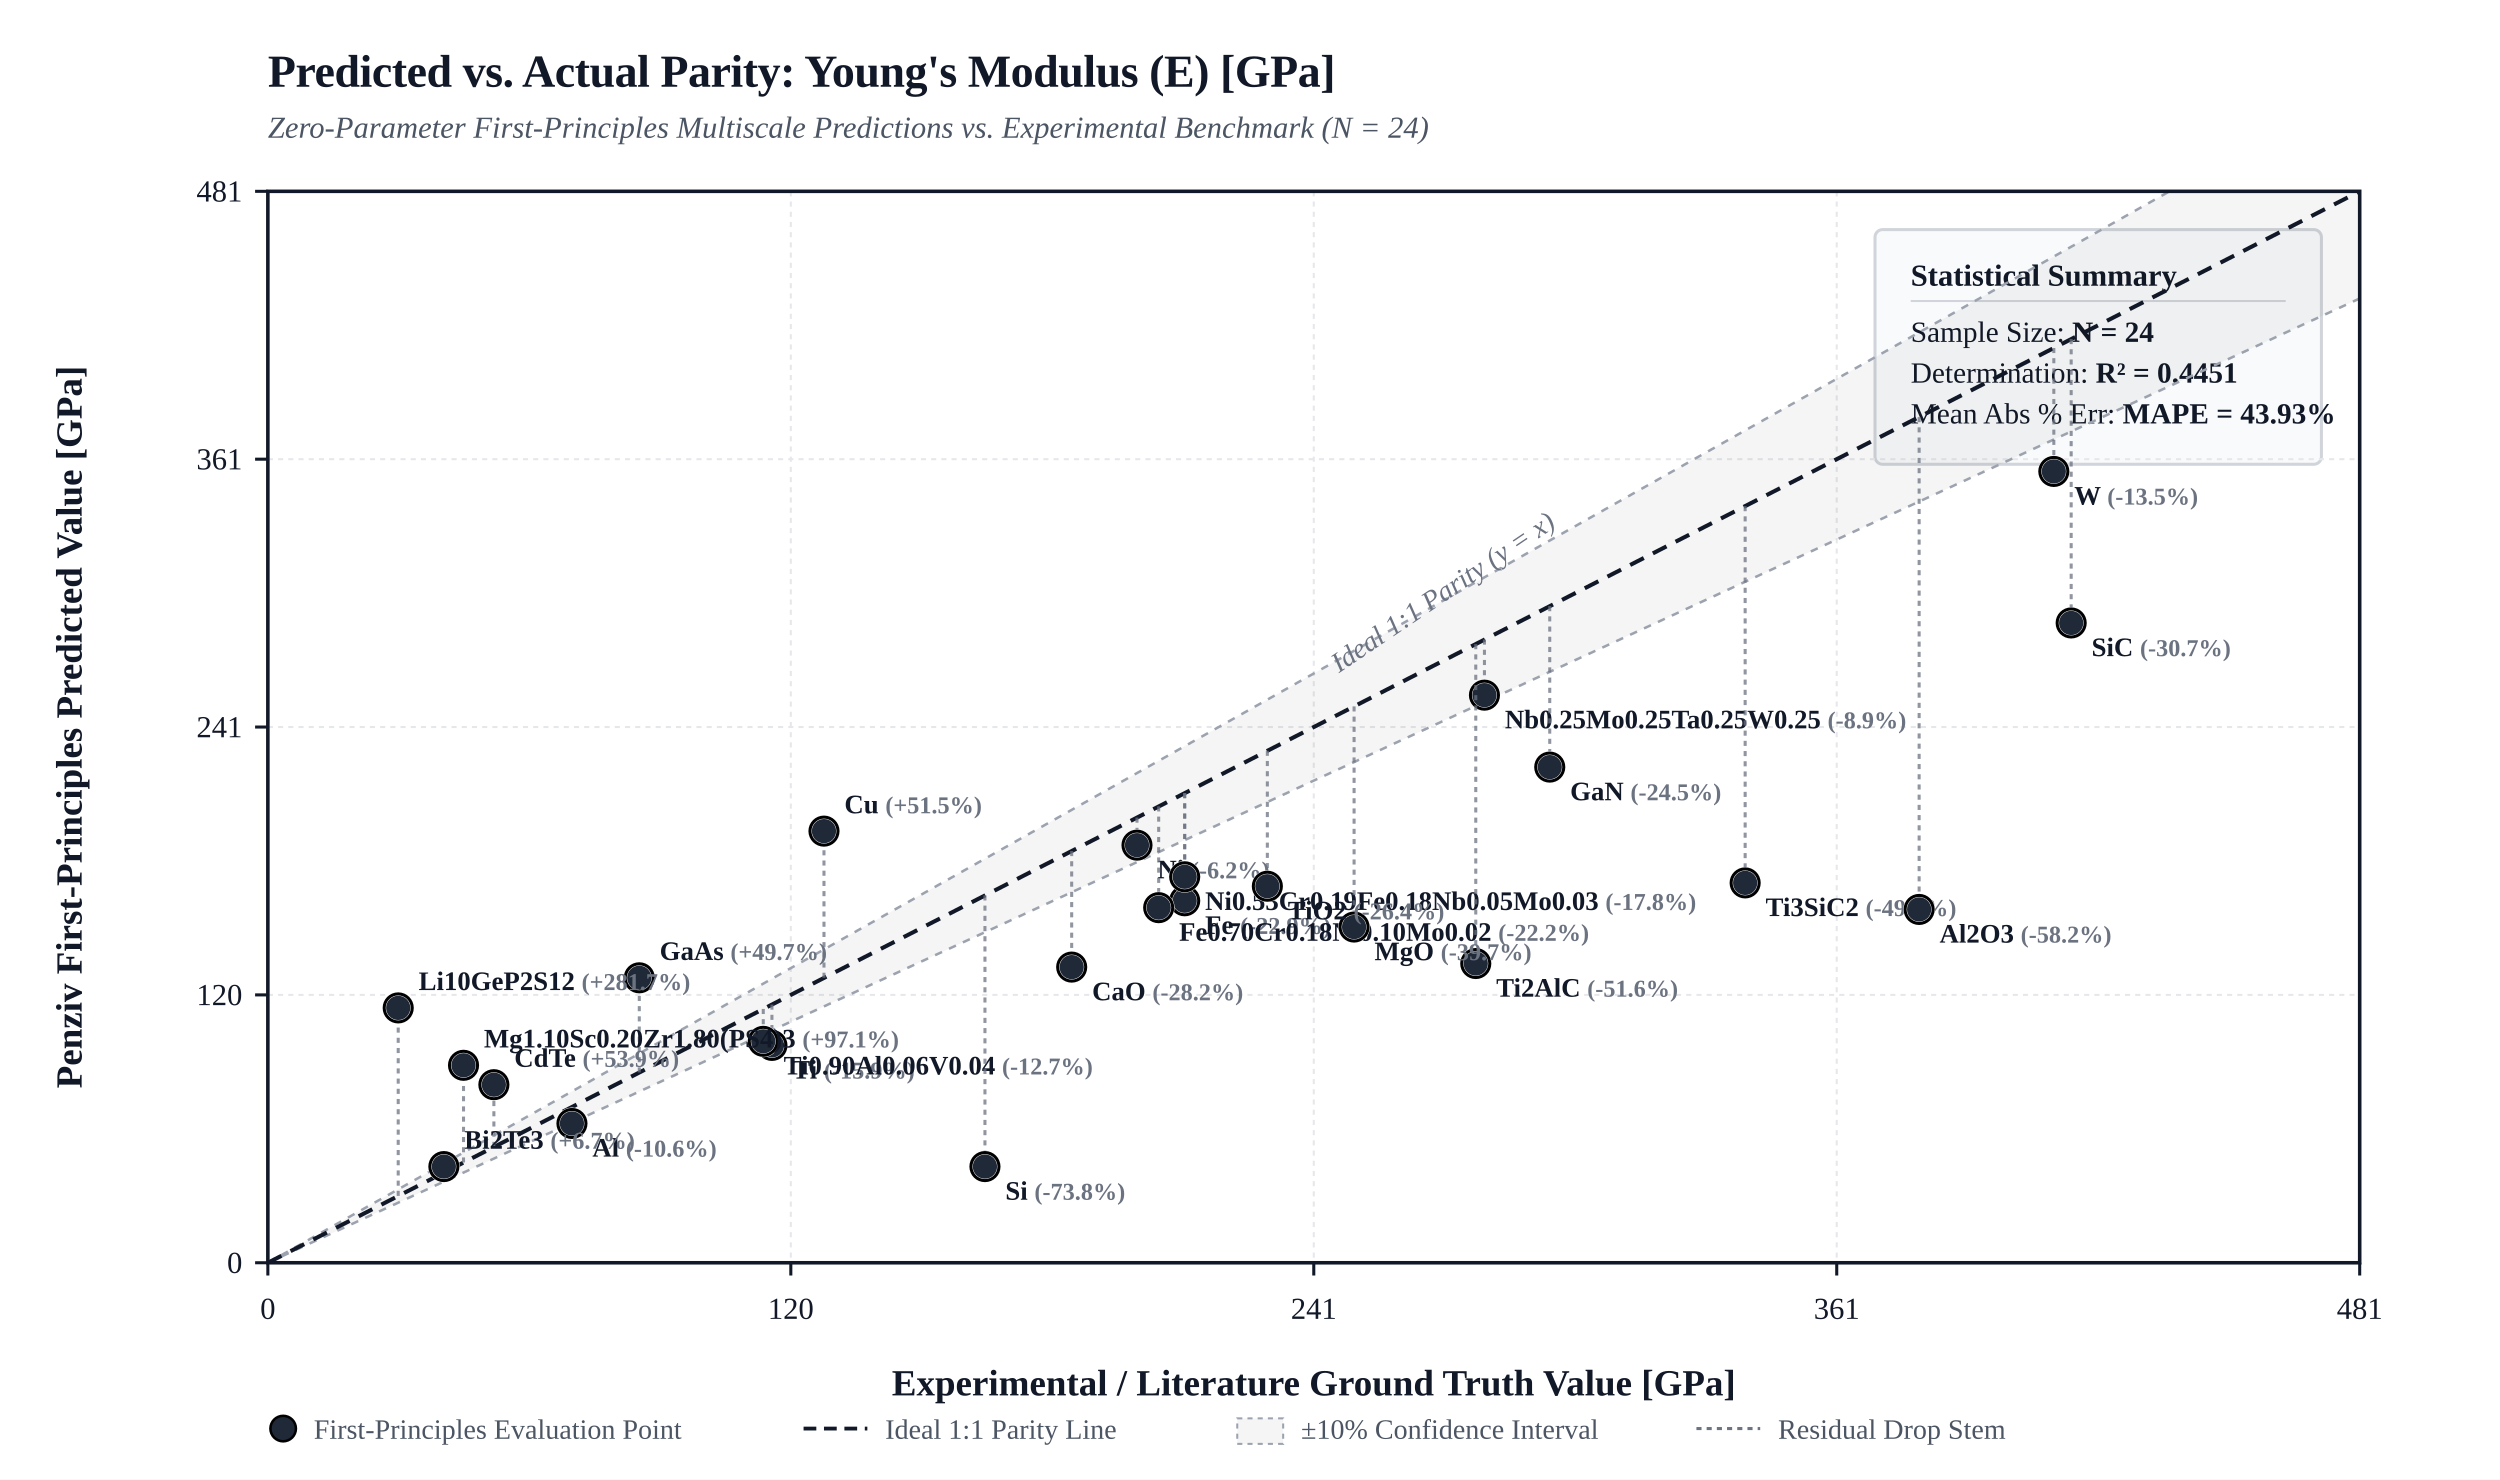
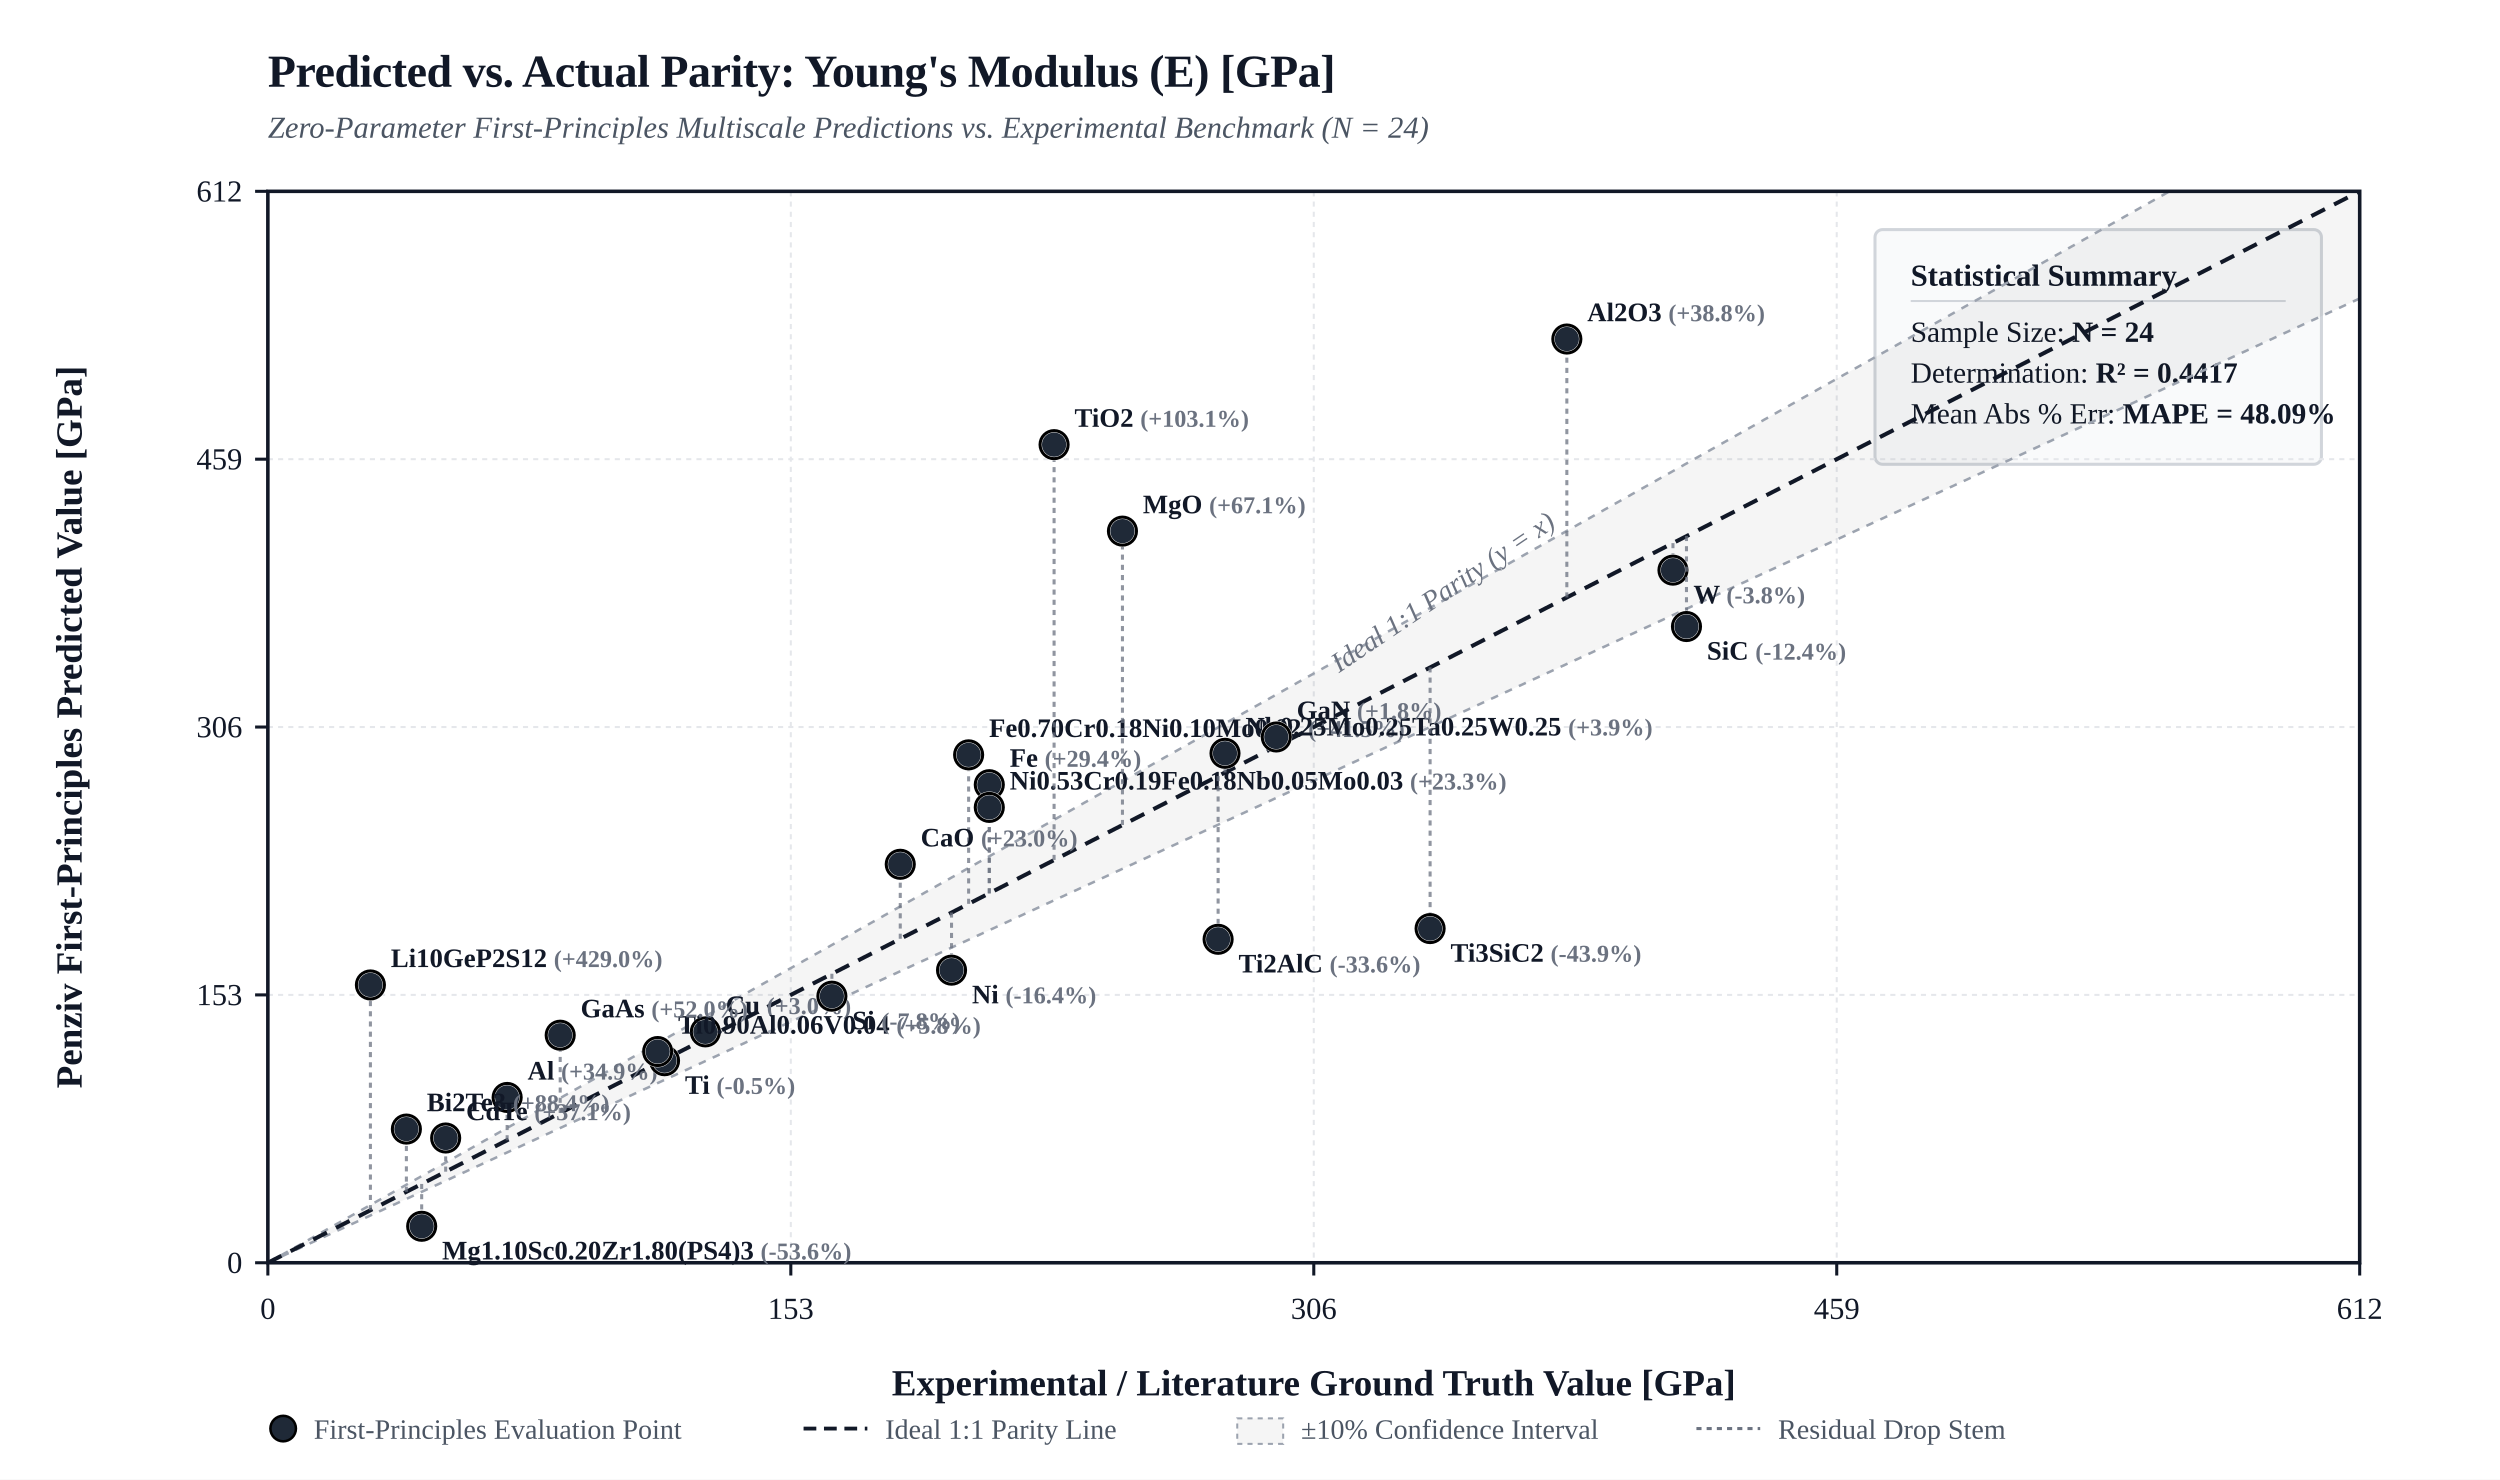
<svg xmlns="http://www.w3.org/2000/svg" viewBox="0 0 980 580" width="100%" height="auto" style="background-color: #FFFFFF; border: 1px solid #E5E7EB; border-radius: 4px; font-family: 'Times New Roman', Times, 'DejaVu Serif', 'TeX Gyre Termes', Georgia, serif;">
  <defs>
    <clipPath id="plotClip">
      <rect x="105" y="75" width="820" height="420" />
    </clipPath>
  </defs>
  <rect x="0" y="0" width="980" height="580" fill="#FFFFFF" />
  <text x="105" y="34" fill="#111827" font-size="18" font-weight="bold" letter-spacing="-0.01em">Predicted vs. Actual Parity: Young's Modulus (E) [GPa]</text>
  <text x="105" y="54" fill="#4B5563" font-size="12" font-style="italic">Zero-Parameter First-Principles Multiscale Predictions vs. Experimental Benchmark (N = 24)</text>
  <g transform="translate(735, 90)">
    <rect width="175" height="92" rx="3" fill="#F9FAFB" stroke="#D1D5DB" stroke-width="1.2" />
    <text x="14" y="22" fill="#111827" font-size="12" font-weight="bold">Statistical Summary</text>
    <line x1="14" y1="28" x2="161" y2="28" stroke="#D1D5DB" stroke-width="0.8" />
    <text x="14" y="44" fill="#111827" font-size="11.5">Sample Size: <tspan font-weight="bold">N = 24</tspan>
    </text>
-     <text x="14" y="60" fill="#111827" font-size="11.5">Determination: <tspan font-weight="bold">R² = 0.4451</tspan>
+     <text x="14" y="60" fill="#111827" font-size="11.5">Determination: <tspan font-weight="bold">R² = 0.4417</tspan>
    </text>
-     <text x="14" y="76" fill="#111827" font-size="11.5">Mean Abs % Err: <tspan font-weight="bold">MAPE = 43.93%</tspan>
+     <text x="14" y="76" fill="#111827" font-size="11.5">Mean Abs % Err: <tspan font-weight="bold">MAPE = 48.09%</tspan>
    </text>
  </g>
  <line x1="105.0" y1="75" x2="105.0" y2="495" stroke="#E5E7EB" stroke-width="0.8" stroke-dasharray="2,2" />
  <line x1="105" y1="495.0" x2="925" y2="495.0" stroke="#E5E7EB" stroke-width="0.8" stroke-dasharray="2,2" />
  <line x1="100" y1="495.0" x2="105" y2="495.0" stroke="#111827" stroke-width="1.2" />
  <text x="95" y="499.0" fill="#111827" font-size="12" font-weight="500" text-anchor="end">0</text>
  <line x1="105.0" y1="495" x2="105.0" y2="500" stroke="#111827" stroke-width="1.2" />
  <text x="105.0" y="517.0" fill="#111827" font-size="12" font-weight="500" text-anchor="middle">0</text>
  <line x1="310.0" y1="75" x2="310.0" y2="495" stroke="#E5E7EB" stroke-width="0.8" stroke-dasharray="2,2" />
  <line x1="105" y1="390.0" x2="925" y2="390.0" stroke="#E5E7EB" stroke-width="0.8" stroke-dasharray="2,2" />
  <line x1="100" y1="390.0" x2="105" y2="390.0" stroke="#111827" stroke-width="1.2" />
-   <text x="95" y="394.0" fill="#111827" font-size="12" font-weight="500" text-anchor="end">120</text>
+   <text x="95" y="394.0" fill="#111827" font-size="12" font-weight="500" text-anchor="end">153</text>
  <line x1="310.0" y1="495" x2="310.0" y2="500" stroke="#111827" stroke-width="1.2" />
-   <text x="310.0" y="517.0" fill="#111827" font-size="12" font-weight="500" text-anchor="middle">120</text>
+   <text x="310.0" y="517.0" fill="#111827" font-size="12" font-weight="500" text-anchor="middle">153</text>
  <line x1="515.0" y1="75" x2="515.0" y2="495" stroke="#E5E7EB" stroke-width="0.8" stroke-dasharray="2,2" />
  <line x1="105" y1="285.0" x2="925" y2="285.0" stroke="#E5E7EB" stroke-width="0.8" stroke-dasharray="2,2" />
  <line x1="100" y1="285.0" x2="105" y2="285.0" stroke="#111827" stroke-width="1.2" />
-   <text x="95" y="289.0" fill="#111827" font-size="12" font-weight="500" text-anchor="end">241</text>
+   <text x="95" y="289.0" fill="#111827" font-size="12" font-weight="500" text-anchor="end">306</text>
  <line x1="515.0" y1="495" x2="515.0" y2="500" stroke="#111827" stroke-width="1.2" />
-   <text x="515.0" y="517.0" fill="#111827" font-size="12" font-weight="500" text-anchor="middle">241</text>
+   <text x="515.0" y="517.0" fill="#111827" font-size="12" font-weight="500" text-anchor="middle">306</text>
  <line x1="720.0" y1="75" x2="720.0" y2="495" stroke="#E5E7EB" stroke-width="0.8" stroke-dasharray="2,2" />
  <line x1="105" y1="180.0" x2="925" y2="180.0" stroke="#E5E7EB" stroke-width="0.8" stroke-dasharray="2,2" />
  <line x1="100" y1="180.0" x2="105" y2="180.0" stroke="#111827" stroke-width="1.2" />
-   <text x="95" y="184.0" fill="#111827" font-size="12" font-weight="500" text-anchor="end">361</text>
+   <text x="95" y="184.0" fill="#111827" font-size="12" font-weight="500" text-anchor="end">459</text>
  <line x1="720.0" y1="495" x2="720.0" y2="500" stroke="#111827" stroke-width="1.2" />
-   <text x="720.0" y="517.0" fill="#111827" font-size="12" font-weight="500" text-anchor="middle">361</text>
+   <text x="720.0" y="517.0" fill="#111827" font-size="12" font-weight="500" text-anchor="middle">459</text>
  <line x1="925.0" y1="75" x2="925.0" y2="495" stroke="#E5E7EB" stroke-width="0.8" stroke-dasharray="2,2" />
  <line x1="105" y1="75.0" x2="925" y2="75.0" stroke="#E5E7EB" stroke-width="0.8" stroke-dasharray="2,2" />
  <line x1="100" y1="75.0" x2="105" y2="75.0" stroke="#111827" stroke-width="1.2" />
-   <text x="95" y="79.0" fill="#111827" font-size="12" font-weight="500" text-anchor="end">481</text>
+   <text x="95" y="79.0" fill="#111827" font-size="12" font-weight="500" text-anchor="end">612</text>
  <line x1="925.0" y1="495" x2="925.0" y2="500" stroke="#111827" stroke-width="1.2" />
-   <text x="925.0" y="517.0" fill="#111827" font-size="12" font-weight="500" text-anchor="middle">481</text>
+   <text x="925.0" y="517.0" fill="#111827" font-size="12" font-weight="500" text-anchor="middle">612</text>
  <polygon points="105.0,495.0 925.0,33.0 925.0,117.0 105.0,495.0" fill="rgba(0, 0, 0, 0.04)" clip-path="url(#plotClip)" />
  <line x1="105.0" y1="495.0" x2="925.0" y2="33.0" stroke="#9CA3AF" stroke-width="1.0" stroke-dasharray="3,3" clip-path="url(#plotClip)" />
  <line x1="105.0" y1="495.0" x2="925.0" y2="117.0" stroke="#9CA3AF" stroke-width="1.0" stroke-dasharray="3,3" clip-path="url(#plotClip)" />
  <line x1="105.0" y1="495.0" x2="925.0" y2="75.0" stroke="#111827" stroke-width="1.6" stroke-dasharray="6,4" clip-path="url(#plotClip)" />
  <text x="535.0" y="273.0" fill="#6B7280" font-size="11" font-style="italic" transform="rotate(-34 515.0 285.0)">Ideal 1:1 Parity (y = x)</text>
  <rect x="105" y="75" width="820" height="420" fill="none" stroke="#111827" stroke-width="1.4" />
  <text x="515.0" y="547.0" fill="#111827" font-size="14.5" font-weight="bold" text-anchor="middle">Experimental / Literature Ground Truth Value [GPa]</text>
  <text x="32" y="285.0" fill="#111827" font-size="14.5" font-weight="bold" text-anchor="middle" transform="rotate(-90 32 285.0)">Penziv First-Principles Predicted Value [GPa]</text>
-   <line x1="323.0" y1="383.3" x2="323.0" y2="325.8" stroke="#6B7280" stroke-width="1.2" stroke-dasharray="2,2" opacity="0.75" clip-path="url(#plotClip)" />
-   <circle cx="323.0" cy="325.8" r="5.5" fill="#1F2937" stroke="#FFFFFF" stroke-width="1.5" />
-   <circle cx="323.0" cy="325.8" r="5.5" fill="none" stroke="#000000" stroke-width="1.2" />
-   <text x="331.0" y="318.8" fill="#111827" font-size="10.5" font-weight="600" text-anchor="start">Cu <tspan fill="#6B7280" font-size="9.5">(+51.5%)</tspan>
+   <line x1="276.5" y1="407.1" x2="276.5" y2="404.5" stroke="#6B7280" stroke-width="1.2" stroke-dasharray="2,2" opacity="0.75" clip-path="url(#plotClip)" />
+   <circle cx="276.5" cy="404.5" r="5.5" fill="#1F2937" stroke="#FFFFFF" stroke-width="1.5" />
+   <circle cx="276.5" cy="404.5" r="5.5" fill="none" stroke="#000000" stroke-width="1.2" />
+   <text x="284.5" y="397.5" fill="#111827" font-size="10.5" font-weight="600" text-anchor="start">Cu <tspan fill="#6B7280" font-size="9.5">(+3.0%)</tspan>
  </text>
-   <line x1="224.2" y1="433.9" x2="224.2" y2="440.4" stroke="#6B7280" stroke-width="1.2" stroke-dasharray="2,2" opacity="0.75" clip-path="url(#plotClip)" />
-   <circle cx="224.2" cy="440.4" r="5.5" fill="#1F2937" stroke="#FFFFFF" stroke-width="1.5" />
-   <circle cx="224.2" cy="440.4" r="5.5" fill="none" stroke="#000000" stroke-width="1.2" />
-   <text x="232.2" y="453.4" fill="#111827" font-size="10.5" font-weight="600" text-anchor="start">Al <tspan fill="#6B7280" font-size="9.5">(-10.6%)</tspan>
+   <line x1="198.8" y1="447.0" x2="198.8" y2="430.2" stroke="#6B7280" stroke-width="1.2" stroke-dasharray="2,2" opacity="0.75" clip-path="url(#plotClip)" />
+   <circle cx="198.8" cy="430.2" r="5.5" fill="#1F2937" stroke="#FFFFFF" stroke-width="1.5" />
+   <circle cx="198.8" cy="430.2" r="5.5" fill="none" stroke="#000000" stroke-width="1.2" />
+   <text x="206.8" y="423.2" fill="#111827" font-size="10.5" font-weight="600" text-anchor="start">Al <tspan fill="#6B7280" font-size="9.5">(+34.9%)</tspan>
  </text>
-   <line x1="445.7" y1="320.5" x2="445.7" y2="331.3" stroke="#6B7280" stroke-width="1.2" stroke-dasharray="2,2" opacity="0.75" clip-path="url(#plotClip)" />
-   <circle cx="445.7" cy="331.3" r="5.5" fill="#1F2937" stroke="#FFFFFF" stroke-width="1.5" />
-   <circle cx="445.7" cy="331.3" r="5.5" fill="none" stroke="#000000" stroke-width="1.2" />
-   <text x="453.7" y="344.3" fill="#111827" font-size="10.5" font-weight="600" text-anchor="start">Ni <tspan fill="#6B7280" font-size="9.5">(-6.2%)</tspan>
+   <line x1="373.0" y1="357.7" x2="373.0" y2="380.3" stroke="#6B7280" stroke-width="1.2" stroke-dasharray="2,2" opacity="0.75" clip-path="url(#plotClip)" />
+   <circle cx="373.0" cy="380.3" r="5.5" fill="#1F2937" stroke="#FFFFFF" stroke-width="1.5" />
+   <circle cx="373.0" cy="380.3" r="5.5" fill="none" stroke="#000000" stroke-width="1.2" />
+   <text x="381.0" y="393.3" fill="#111827" font-size="10.5" font-weight="600" text-anchor="start">Ni <tspan fill="#6B7280" font-size="9.5">(-16.4%)</tspan>
  </text>
-   <line x1="302.6" y1="393.8" x2="302.6" y2="409.8" stroke="#6B7280" stroke-width="1.2" stroke-dasharray="2,2" opacity="0.75" clip-path="url(#plotClip)" />
-   <circle cx="302.6" cy="409.8" r="5.5" fill="#1F2937" stroke="#FFFFFF" stroke-width="1.5" />
-   <circle cx="302.6" cy="409.8" r="5.5" fill="none" stroke="#000000" stroke-width="1.2" />
-   <text x="310.6" y="422.8" fill="#111827" font-size="10.5" font-weight="600" text-anchor="start">Ti <tspan fill="#6B7280" font-size="9.5">(-15.9%)</tspan>
+   <line x1="260.5" y1="415.4" x2="260.5" y2="415.8" stroke="#6B7280" stroke-width="1.2" stroke-dasharray="2,2" opacity="0.75" clip-path="url(#plotClip)" />
+   <circle cx="260.5" cy="415.8" r="5.5" fill="#1F2937" stroke="#FFFFFF" stroke-width="1.5" />
+   <circle cx="260.5" cy="415.8" r="5.5" fill="none" stroke="#000000" stroke-width="1.2" />
+   <text x="268.5" y="428.8" fill="#111827" font-size="10.5" font-weight="600" text-anchor="start">Ti <tspan fill="#6B7280" font-size="9.5">(-0.5%)</tspan>
  </text>
-   <line x1="805.1" y1="136.4" x2="805.1" y2="184.8" stroke="#6B7280" stroke-width="1.2" stroke-dasharray="2,2" opacity="0.75" clip-path="url(#plotClip)" />
-   <circle cx="805.1" cy="184.8" r="5.5" fill="#1F2937" stroke="#FFFFFF" stroke-width="1.5" />
-   <circle cx="805.1" cy="184.8" r="5.5" fill="none" stroke="#000000" stroke-width="1.2" />
-   <text x="813.1" y="197.8" fill="#111827" font-size="10.5" font-weight="600" text-anchor="start">W <tspan fill="#6B7280" font-size="9.5">(-13.5%)</tspan>
+   <line x1="655.8" y1="212.9" x2="655.8" y2="223.5" stroke="#6B7280" stroke-width="1.2" stroke-dasharray="2,2" opacity="0.75" clip-path="url(#plotClip)" />
+   <circle cx="655.8" cy="223.5" r="5.5" fill="#1F2937" stroke="#FFFFFF" stroke-width="1.5" />
+   <circle cx="655.8" cy="223.5" r="5.5" fill="none" stroke="#000000" stroke-width="1.2" />
+   <text x="663.8" y="236.5" fill="#111827" font-size="10.5" font-weight="600" text-anchor="start">W <tspan fill="#6B7280" font-size="9.5">(-3.8%)</tspan>
  </text>
-   <line x1="464.4" y1="310.9" x2="464.4" y2="353.1" stroke="#6B7280" stroke-width="1.2" stroke-dasharray="2,2" opacity="0.75" clip-path="url(#plotClip)" />
-   <circle cx="464.4" cy="353.1" r="5.5" fill="#1F2937" stroke="#FFFFFF" stroke-width="1.5" />
-   <circle cx="464.4" cy="353.1" r="5.5" fill="none" stroke="#000000" stroke-width="1.2" />
-   <text x="472.4" y="366.1" fill="#111827" font-size="10.5" font-weight="600" text-anchor="start">Fe <tspan fill="#6B7280" font-size="9.5">(-22.9%)</tspan>
+   <line x1="387.8" y1="350.2" x2="387.8" y2="307.6" stroke="#6B7280" stroke-width="1.2" stroke-dasharray="2,2" opacity="0.75" clip-path="url(#plotClip)" />
+   <circle cx="387.8" cy="307.6" r="5.5" fill="#1F2937" stroke="#FFFFFF" stroke-width="1.5" />
+   <circle cx="387.8" cy="307.6" r="5.5" fill="none" stroke="#000000" stroke-width="1.2" />
+   <text x="395.8" y="300.6" fill="#111827" font-size="10.5" font-weight="600" text-anchor="start">Fe <tspan fill="#6B7280" font-size="9.5">(+29.4%)</tspan>
  </text>
-   <line x1="454.2" y1="316.1" x2="454.2" y2="355.8" stroke="#6B7280" stroke-width="1.2" stroke-dasharray="2,2" opacity="0.75" clip-path="url(#plotClip)" />
-   <circle cx="454.2" cy="355.8" r="5.5" fill="#1F2937" stroke="#FFFFFF" stroke-width="1.5" />
-   <circle cx="454.2" cy="355.8" r="5.5" fill="none" stroke="#000000" stroke-width="1.2" />
-   <text x="462.2" y="368.8" fill="#111827" font-size="10.5" font-weight="600" text-anchor="start">Fe0.70Cr0.18Ni0.10Mo0.02 <tspan fill="#6B7280" font-size="9.5">(-22.2%)</tspan>
+   <line x1="379.7" y1="354.3" x2="379.7" y2="295.9" stroke="#6B7280" stroke-width="1.2" stroke-dasharray="2,2" opacity="0.75" clip-path="url(#plotClip)" />
+   <circle cx="379.7" cy="295.9" r="5.5" fill="#1F2937" stroke="#FFFFFF" stroke-width="1.5" />
+   <circle cx="379.7" cy="295.9" r="5.5" fill="none" stroke="#000000" stroke-width="1.2" />
+   <text x="387.7" y="288.9" fill="#111827" font-size="10.5" font-weight="600" text-anchor="start">Fe0.70Cr0.18Ni0.10Mo0.02 <tspan fill="#6B7280" font-size="9.5">(+41.5%)</tspan>
  </text>
-   <line x1="464.4" y1="310.9" x2="464.4" y2="343.7" stroke="#6B7280" stroke-width="1.2" stroke-dasharray="2,2" opacity="0.75" clip-path="url(#plotClip)" />
-   <circle cx="464.4" cy="343.7" r="5.5" fill="#1F2937" stroke="#FFFFFF" stroke-width="1.5" />
-   <circle cx="464.4" cy="343.7" r="5.5" fill="none" stroke="#000000" stroke-width="1.2" />
-   <text x="472.4" y="356.7" fill="#111827" font-size="10.5" font-weight="600" text-anchor="start">Ni0.53Cr0.19Fe0.18Nb0.05Mo0.03 <tspan fill="#6B7280" font-size="9.5">(-17.8%)</tspan>
+   <line x1="387.8" y1="350.2" x2="387.8" y2="316.5" stroke="#6B7280" stroke-width="1.2" stroke-dasharray="2,2" opacity="0.75" clip-path="url(#plotClip)" />
+   <circle cx="387.8" cy="316.5" r="5.5" fill="#1F2937" stroke="#FFFFFF" stroke-width="1.5" />
+   <circle cx="387.8" cy="316.5" r="5.5" fill="none" stroke="#000000" stroke-width="1.2" />
+   <text x="395.8" y="309.5" fill="#111827" font-size="10.5" font-weight="600" text-anchor="start">Ni0.53Cr0.19Fe0.18Nb0.05Mo0.03 <tspan fill="#6B7280" font-size="9.5">(+23.3%)</tspan>
  </text>
-   <line x1="299.2" y1="395.5" x2="299.2" y2="408.2" stroke="#6B7280" stroke-width="1.2" stroke-dasharray="2,2" opacity="0.75" clip-path="url(#plotClip)" />
-   <circle cx="299.2" cy="408.2" r="5.5" fill="#1F2937" stroke="#FFFFFF" stroke-width="1.5" />
-   <circle cx="299.2" cy="408.2" r="5.5" fill="none" stroke="#000000" stroke-width="1.2" />
-   <text x="307.2" y="421.2" fill="#111827" font-size="10.5" font-weight="600" text-anchor="start">Ti0.90Al0.06V0.04 <tspan fill="#6B7280" font-size="9.5">(-12.7%)</tspan>
+   <line x1="257.8" y1="416.8" x2="257.8" y2="412.2" stroke="#6B7280" stroke-width="1.2" stroke-dasharray="2,2" opacity="0.75" clip-path="url(#plotClip)" />
+   <circle cx="257.8" cy="412.2" r="5.5" fill="#1F2937" stroke="#FFFFFF" stroke-width="1.5" />
+   <circle cx="257.8" cy="412.2" r="5.5" fill="none" stroke="#000000" stroke-width="1.2" />
+   <text x="265.8" y="405.2" fill="#111827" font-size="10.5" font-weight="600" text-anchor="start">Ti0.90Al0.06V0.04 <tspan fill="#6B7280" font-size="9.5">(+5.8%)</tspan>
  </text>
-   <line x1="581.9" y1="250.7" x2="581.9" y2="272.5" stroke="#6B7280" stroke-width="1.2" stroke-dasharray="2,2" opacity="0.75" clip-path="url(#plotClip)" />
-   <circle cx="581.9" cy="272.5" r="5.5" fill="#1F2937" stroke="#FFFFFF" stroke-width="1.5" />
-   <circle cx="581.9" cy="272.5" r="5.5" fill="none" stroke="#000000" stroke-width="1.2" />
-   <text x="589.9" y="285.5" fill="#111827" font-size="10.5" font-weight="600" text-anchor="start">Nb0.25Mo0.25Ta0.25W0.25 <tspan fill="#6B7280" font-size="9.5">(-8.9%)</tspan>
+   <line x1="480.2" y1="302.8" x2="480.2" y2="295.3" stroke="#6B7280" stroke-width="1.2" stroke-dasharray="2,2" opacity="0.75" clip-path="url(#plotClip)" />
+   <circle cx="480.2" cy="295.3" r="5.5" fill="#1F2937" stroke="#FFFFFF" stroke-width="1.5" />
+   <circle cx="480.2" cy="295.3" r="5.5" fill="none" stroke="#000000" stroke-width="1.2" />
+   <text x="488.2" y="288.3" fill="#111827" font-size="10.5" font-weight="600" text-anchor="start">Nb0.25Mo0.25Ta0.25W0.25 <tspan fill="#6B7280" font-size="9.5">(+3.9%)</tspan>
  </text>
-   <line x1="684.1" y1="198.4" x2="684.1" y2="346.1" stroke="#6B7280" stroke-width="1.2" stroke-dasharray="2,2" opacity="0.75" clip-path="url(#plotClip)" />
-   <circle cx="684.1" cy="346.1" r="5.5" fill="#1F2937" stroke="#FFFFFF" stroke-width="1.5" />
-   <circle cx="684.1" cy="346.1" r="5.5" fill="none" stroke="#000000" stroke-width="1.2" />
-   <text x="692.1" y="359.1" fill="#111827" font-size="10.5" font-weight="600" text-anchor="start">Ti3SiC2 <tspan fill="#6B7280" font-size="9.5">(-49.8%)</tspan>
+   <line x1="560.6" y1="261.6" x2="560.6" y2="364.0" stroke="#6B7280" stroke-width="1.2" stroke-dasharray="2,2" opacity="0.75" clip-path="url(#plotClip)" />
+   <circle cx="560.6" cy="364.0" r="5.5" fill="#1F2937" stroke="#FFFFFF" stroke-width="1.5" />
+   <circle cx="560.6" cy="364.0" r="5.5" fill="none" stroke="#000000" stroke-width="1.2" />
+   <text x="568.6" y="377.0" fill="#111827" font-size="10.5" font-weight="600" text-anchor="start">Ti3SiC2 <tspan fill="#6B7280" font-size="9.5">(-43.9%)</tspan>
  </text>
-   <line x1="578.5" y1="252.5" x2="578.5" y2="377.7" stroke="#6B7280" stroke-width="1.2" stroke-dasharray="2,2" opacity="0.75" clip-path="url(#plotClip)" />
-   <circle cx="578.5" cy="377.7" r="5.5" fill="#1F2937" stroke="#FFFFFF" stroke-width="1.5" />
-   <circle cx="578.5" cy="377.7" r="5.5" fill="none" stroke="#000000" stroke-width="1.2" />
-   <text x="586.5" y="390.7" fill="#111827" font-size="10.5" font-weight="600" text-anchor="start">Ti2AlC <tspan fill="#6B7280" font-size="9.5">(-51.6%)</tspan>
+   <line x1="477.5" y1="304.2" x2="477.5" y2="368.2" stroke="#6B7280" stroke-width="1.2" stroke-dasharray="2,2" opacity="0.75" clip-path="url(#plotClip)" />
+   <circle cx="477.5" cy="368.2" r="5.5" fill="#1F2937" stroke="#FFFFFF" stroke-width="1.5" />
+   <circle cx="477.5" cy="368.2" r="5.5" fill="none" stroke="#000000" stroke-width="1.2" />
+   <text x="485.5" y="381.2" fill="#111827" font-size="10.5" font-weight="600" text-anchor="start">Ti2AlC <tspan fill="#6B7280" font-size="9.5">(-33.6%)</tspan>
  </text>
-   <line x1="420.1" y1="333.6" x2="420.1" y2="379.1" stroke="#6B7280" stroke-width="1.2" stroke-dasharray="2,2" opacity="0.75" clip-path="url(#plotClip)" />
-   <circle cx="420.1" cy="379.1" r="5.5" fill="#1F2937" stroke="#FFFFFF" stroke-width="1.5" />
-   <circle cx="420.1" cy="379.1" r="5.5" fill="none" stroke="#000000" stroke-width="1.2" />
-   <text x="428.1" y="392.1" fill="#111827" font-size="10.5" font-weight="600" text-anchor="start">CaO <tspan fill="#6B7280" font-size="9.5">(-28.2%)</tspan>
+   <line x1="352.9" y1="368.0" x2="352.9" y2="338.8" stroke="#6B7280" stroke-width="1.2" stroke-dasharray="2,2" opacity="0.75" clip-path="url(#plotClip)" />
+   <circle cx="352.9" cy="338.8" r="5.5" fill="#1F2937" stroke="#FFFFFF" stroke-width="1.5" />
+   <circle cx="352.9" cy="338.8" r="5.5" fill="none" stroke="#000000" stroke-width="1.2" />
+   <text x="360.9" y="331.8" fill="#111827" font-size="10.5" font-weight="600" text-anchor="start">CaO <tspan fill="#6B7280" font-size="9.5">(+23.0%)</tspan>
  </text>
-   <line x1="530.8" y1="276.9" x2="530.8" y2="363.4" stroke="#6B7280" stroke-width="1.2" stroke-dasharray="2,2" opacity="0.75" clip-path="url(#plotClip)" />
-   <circle cx="530.8" cy="363.4" r="5.5" fill="#1F2937" stroke="#FFFFFF" stroke-width="1.5" />
-   <circle cx="530.8" cy="363.4" r="5.5" fill="none" stroke="#000000" stroke-width="1.2" />
-   <text x="538.8" y="376.4" fill="#111827" font-size="10.5" font-weight="600" text-anchor="start">MgO <tspan fill="#6B7280" font-size="9.5">(-39.7%)</tspan>
+   <line x1="440.0" y1="323.4" x2="440.0" y2="208.2" stroke="#6B7280" stroke-width="1.2" stroke-dasharray="2,2" opacity="0.75" clip-path="url(#plotClip)" />
+   <circle cx="440.0" cy="208.2" r="5.5" fill="#1F2937" stroke="#FFFFFF" stroke-width="1.5" />
+   <circle cx="440.0" cy="208.2" r="5.5" fill="none" stroke="#000000" stroke-width="1.2" />
+   <text x="448.0" y="201.2" fill="#111827" font-size="10.5" font-weight="600" text-anchor="start">MgO <tspan fill="#6B7280" font-size="9.5">(+67.1%)</tspan>
  </text>
-   <line x1="752.3" y1="163.5" x2="752.3" y2="356.5" stroke="#6B7280" stroke-width="1.2" stroke-dasharray="2,2" opacity="0.75" clip-path="url(#plotClip)" />
-   <circle cx="752.3" cy="356.5" r="5.5" fill="#1F2937" stroke="#FFFFFF" stroke-width="1.5" />
-   <circle cx="752.3" cy="356.5" r="5.5" fill="none" stroke="#000000" stroke-width="1.2" />
-   <text x="760.3" y="369.5" fill="#111827" font-size="10.5" font-weight="600" text-anchor="start">Al2O3 <tspan fill="#6B7280" font-size="9.5">(-58.2%)</tspan>
+   <line x1="614.2" y1="234.2" x2="614.2" y2="132.9" stroke="#6B7280" stroke-width="1.2" stroke-dasharray="2,2" opacity="0.75" clip-path="url(#plotClip)" />
+   <circle cx="614.2" cy="132.9" r="5.5" fill="#1F2937" stroke="#FFFFFF" stroke-width="1.5" />
+   <circle cx="614.2" cy="132.9" r="5.5" fill="none" stroke="#000000" stroke-width="1.2" />
+   <text x="622.2" y="125.9" fill="#111827" font-size="10.5" font-weight="600" text-anchor="start">Al2O3 <tspan fill="#6B7280" font-size="9.5">(+38.8%)</tspan>
  </text>
-   <line x1="496.8" y1="294.3" x2="496.8" y2="347.4" stroke="#6B7280" stroke-width="1.2" stroke-dasharray="2,2" opacity="0.75" clip-path="url(#plotClip)" />
-   <circle cx="496.8" cy="347.4" r="5.5" fill="#1F2937" stroke="#FFFFFF" stroke-width="1.5" />
-   <circle cx="496.8" cy="347.4" r="5.5" fill="none" stroke="#000000" stroke-width="1.2" />
-   <text x="504.8" y="360.4" fill="#111827" font-size="10.5" font-weight="600" text-anchor="start">TiO2 <tspan fill="#6B7280" font-size="9.5">(-26.4%)</tspan>
+   <line x1="413.2" y1="337.1" x2="413.2" y2="174.3" stroke="#6B7280" stroke-width="1.2" stroke-dasharray="2,2" opacity="0.75" clip-path="url(#plotClip)" />
+   <circle cx="413.2" cy="174.3" r="5.5" fill="#1F2937" stroke="#FFFFFF" stroke-width="1.5" />
+   <circle cx="413.2" cy="174.3" r="5.5" fill="none" stroke="#000000" stroke-width="1.2" />
+   <text x="421.2" y="167.3" fill="#111827" font-size="10.5" font-weight="600" text-anchor="start">TiO2 <tspan fill="#6B7280" font-size="9.5">(+103.1%)</tspan>
  </text>
-   <line x1="811.9" y1="132.9" x2="811.9" y2="244.2" stroke="#6B7280" stroke-width="1.2" stroke-dasharray="2,2" opacity="0.75" clip-path="url(#plotClip)" />
-   <circle cx="811.9" cy="244.2" r="5.5" fill="#1F2937" stroke="#FFFFFF" stroke-width="1.5" />
-   <circle cx="811.9" cy="244.2" r="5.5" fill="none" stroke="#000000" stroke-width="1.2" />
-   <text x="819.9" y="257.2" fill="#111827" font-size="10.5" font-weight="600" text-anchor="start">SiC <tspan fill="#6B7280" font-size="9.5">(-30.7%)</tspan>
+   <line x1="661.1" y1="210.1" x2="661.1" y2="245.6" stroke="#6B7280" stroke-width="1.2" stroke-dasharray="2,2" opacity="0.75" clip-path="url(#plotClip)" />
+   <circle cx="661.1" cy="245.6" r="5.5" fill="#1F2937" stroke="#FFFFFF" stroke-width="1.5" />
+   <circle cx="661.1" cy="245.6" r="5.5" fill="none" stroke="#000000" stroke-width="1.2" />
+   <text x="669.1" y="258.6" fill="#111827" font-size="10.5" font-weight="600" text-anchor="start">SiC <tspan fill="#6B7280" font-size="9.5">(-12.4%)</tspan>
  </text>
-   <line x1="607.5" y1="237.6" x2="607.5" y2="300.7" stroke="#6B7280" stroke-width="1.2" stroke-dasharray="2,2" opacity="0.75" clip-path="url(#plotClip)" />
-   <circle cx="607.5" cy="300.7" r="5.5" fill="#1F2937" stroke="#FFFFFF" stroke-width="1.5" />
-   <circle cx="607.5" cy="300.7" r="5.5" fill="none" stroke="#000000" stroke-width="1.2" />
-   <text x="615.5" y="313.7" fill="#111827" font-size="10.5" font-weight="600" text-anchor="start">GaN <tspan fill="#6B7280" font-size="9.5">(-24.5%)</tspan>
+   <line x1="500.3" y1="292.5" x2="500.3" y2="288.9" stroke="#6B7280" stroke-width="1.2" stroke-dasharray="2,2" opacity="0.75" clip-path="url(#plotClip)" />
+   <circle cx="500.3" cy="288.9" r="5.5" fill="#1F2937" stroke="#FFFFFF" stroke-width="1.5" />
+   <circle cx="500.3" cy="288.9" r="5.5" fill="none" stroke="#000000" stroke-width="1.2" />
+   <text x="508.3" y="281.9" fill="#111827" font-size="10.5" font-weight="600" text-anchor="start">GaN <tspan fill="#6B7280" font-size="9.5">(+1.8%)</tspan>
  </text>
-   <line x1="386.1" y1="351.0" x2="386.1" y2="457.3" stroke="#6B7280" stroke-width="1.2" stroke-dasharray="2,2" opacity="0.75" clip-path="url(#plotClip)" />
-   <circle cx="386.1" cy="457.3" r="5.5" fill="#1F2937" stroke="#FFFFFF" stroke-width="1.5" />
-   <circle cx="386.1" cy="457.3" r="5.5" fill="none" stroke="#000000" stroke-width="1.2" />
-   <text x="394.1" y="470.3" fill="#111827" font-size="10.5" font-weight="600" text-anchor="start">Si <tspan fill="#6B7280" font-size="9.5">(-73.8%)</tspan>
+   <line x1="326.1" y1="381.7" x2="326.1" y2="390.5" stroke="#6B7280" stroke-width="1.2" stroke-dasharray="2,2" opacity="0.75" clip-path="url(#plotClip)" />
+   <circle cx="326.1" cy="390.5" r="5.5" fill="#1F2937" stroke="#FFFFFF" stroke-width="1.5" />
+   <circle cx="326.1" cy="390.5" r="5.5" fill="none" stroke="#000000" stroke-width="1.2" />
+   <text x="334.1" y="403.5" fill="#111827" font-size="10.5" font-weight="600" text-anchor="start">Si <tspan fill="#6B7280" font-size="9.5">(-7.8%)</tspan>
  </text>
-   <line x1="250.6" y1="420.4" x2="250.6" y2="383.3" stroke="#6B7280" stroke-width="1.2" stroke-dasharray="2,2" opacity="0.75" clip-path="url(#plotClip)" />
-   <circle cx="250.6" cy="383.3" r="5.5" fill="#1F2937" stroke="#FFFFFF" stroke-width="1.5" />
-   <circle cx="250.6" cy="383.3" r="5.5" fill="none" stroke="#000000" stroke-width="1.2" />
-   <text x="258.6" y="376.3" fill="#111827" font-size="10.5" font-weight="600" text-anchor="start">GaAs <tspan fill="#6B7280" font-size="9.5">(+49.7%)</tspan>
+   <line x1="219.6" y1="436.3" x2="219.6" y2="405.8" stroke="#6B7280" stroke-width="1.2" stroke-dasharray="2,2" opacity="0.75" clip-path="url(#plotClip)" />
+   <circle cx="219.6" cy="405.8" r="5.5" fill="#1F2937" stroke="#FFFFFF" stroke-width="1.5" />
+   <circle cx="219.6" cy="405.8" r="5.5" fill="none" stroke="#000000" stroke-width="1.2" />
+   <text x="227.6" y="398.8" fill="#111827" font-size="10.5" font-weight="600" text-anchor="start">GaAs <tspan fill="#6B7280" font-size="9.5">(+52.0%)</tspan>
  </text>
-   <line x1="193.6" y1="449.6" x2="193.6" y2="425.2" stroke="#6B7280" stroke-width="1.2" stroke-dasharray="2,2" opacity="0.75" clip-path="url(#plotClip)" />
-   <circle cx="193.6" cy="425.2" r="5.5" fill="#1F2937" stroke="#FFFFFF" stroke-width="1.5" />
-   <circle cx="193.6" cy="425.2" r="5.5" fill="none" stroke="#000000" stroke-width="1.2" />
-   <text x="201.6" y="418.2" fill="#111827" font-size="10.5" font-weight="600" text-anchor="start">CdTe <tspan fill="#6B7280" font-size="9.5">(+53.9%)</tspan>
+   <line x1="174.7" y1="459.3" x2="174.7" y2="446.1" stroke="#6B7280" stroke-width="1.2" stroke-dasharray="2,2" opacity="0.75" clip-path="url(#plotClip)" />
+   <circle cx="174.7" cy="446.1" r="5.5" fill="#1F2937" stroke="#FFFFFF" stroke-width="1.5" />
+   <circle cx="174.7" cy="446.1" r="5.5" fill="none" stroke="#000000" stroke-width="1.2" />
+   <text x="182.7" y="439.1" fill="#111827" font-size="10.5" font-weight="600" text-anchor="start">CdTe <tspan fill="#6B7280" font-size="9.5">(+37.1%)</tspan>
  </text>
-   <line x1="174.0" y1="459.7" x2="174.0" y2="457.3" stroke="#6B7280" stroke-width="1.2" stroke-dasharray="2,2" opacity="0.75" clip-path="url(#plotClip)" />
-   <circle cx="174.0" cy="457.3" r="5.5" fill="#1F2937" stroke="#FFFFFF" stroke-width="1.5" />
-   <circle cx="174.0" cy="457.3" r="5.5" fill="none" stroke="#000000" stroke-width="1.2" />
-   <text x="182.0" y="450.3" fill="#111827" font-size="10.5" font-weight="600" text-anchor="start">Bi2Te3 <tspan fill="#6B7280" font-size="9.5">(+6.7%)</tspan>
+   <line x1="159.3" y1="467.2" x2="159.3" y2="442.6" stroke="#6B7280" stroke-width="1.2" stroke-dasharray="2,2" opacity="0.75" clip-path="url(#plotClip)" />
+   <circle cx="159.3" cy="442.6" r="5.5" fill="#1F2937" stroke="#FFFFFF" stroke-width="1.5" />
+   <circle cx="159.3" cy="442.6" r="5.5" fill="none" stroke="#000000" stroke-width="1.2" />
+   <text x="167.3" y="435.6" fill="#111827" font-size="10.5" font-weight="600" text-anchor="start">Bi2Te3 <tspan fill="#6B7280" font-size="9.5">(+88.4%)</tspan>
  </text>
-   <line x1="181.7" y1="455.7" x2="181.7" y2="417.6" stroke="#6B7280" stroke-width="1.2" stroke-dasharray="2,2" opacity="0.75" clip-path="url(#plotClip)" />
-   <circle cx="181.7" cy="417.6" r="5.5" fill="#1F2937" stroke="#FFFFFF" stroke-width="1.5" />
-   <circle cx="181.7" cy="417.6" r="5.5" fill="none" stroke="#000000" stroke-width="1.2" />
-   <text x="189.7" y="410.6" fill="#111827" font-size="10.5" font-weight="600" text-anchor="start">Mg1.10Sc0.20Zr1.80(PS4)3 <tspan fill="#6B7280" font-size="9.5">(+97.1%)</tspan>
+   <line x1="165.3" y1="464.1" x2="165.3" y2="480.7" stroke="#6B7280" stroke-width="1.2" stroke-dasharray="2,2" opacity="0.75" clip-path="url(#plotClip)" />
+   <circle cx="165.3" cy="480.7" r="5.5" fill="#1F2937" stroke="#FFFFFF" stroke-width="1.5" />
+   <circle cx="165.3" cy="480.7" r="5.5" fill="none" stroke="#000000" stroke-width="1.2" />
+   <text x="173.3" y="493.7" fill="#111827" font-size="10.5" font-weight="600" text-anchor="start">Mg1.10Sc0.20Zr1.80(PS4)3 <tspan fill="#6B7280" font-size="9.5">(-53.6%)</tspan>
  </text>
-   <line x1="156.1" y1="468.8" x2="156.1" y2="395.1" stroke="#6B7280" stroke-width="1.2" stroke-dasharray="2,2" opacity="0.75" clip-path="url(#plotClip)" />
-   <circle cx="156.1" cy="395.1" r="5.5" fill="#1F2937" stroke="#FFFFFF" stroke-width="1.5" />
-   <circle cx="156.1" cy="395.1" r="5.5" fill="none" stroke="#000000" stroke-width="1.2" />
-   <text x="164.1" y="388.1" fill="#111827" font-size="10.5" font-weight="600" text-anchor="start">Li10GeP2S12 <tspan fill="#6B7280" font-size="9.5">(+281.7%)</tspan>
+   <line x1="145.2" y1="474.4" x2="145.2" y2="386.1" stroke="#6B7280" stroke-width="1.2" stroke-dasharray="2,2" opacity="0.75" clip-path="url(#plotClip)" />
+   <circle cx="145.2" cy="386.1" r="5.5" fill="#1F2937" stroke="#FFFFFF" stroke-width="1.5" />
+   <circle cx="145.2" cy="386.1" r="5.5" fill="none" stroke="#000000" stroke-width="1.2" />
+   <text x="153.2" y="379.1" fill="#111827" font-size="10.5" font-weight="600" text-anchor="start">Li10GeP2S12 <tspan fill="#6B7280" font-size="9.5">(+429.0%)</tspan>
  </text>
  <g transform="translate(105, 564)" font-size="11" fill="#4B5563">
    <circle cx="6" cy="-4" r="5" fill="#1F2937" stroke="#000000" stroke-width="1.0" />
    <text x="18" y="0">First-Principles Evaluation Point</text>
    <line x1="210" y1="-4" x2="235" y2="-4" stroke="#111827" stroke-dasharray="5,3" stroke-width="1.5" />
    <text x="242" y="0">Ideal 1:1 Parity Line</text>
    <rect x="380" y="-8" width="18" height="10" fill="rgba(0, 0, 0, 0.04)" stroke="#9CA3AF" stroke-dasharray="2,2" stroke-width="0.8" />
    <text x="405" y="0">±10% Confidence Interval</text>
    <line x1="560" y1="-4" x2="585" y2="-4" stroke="#6B7280" stroke-dasharray="2,2" stroke-width="1.2" />
    <text x="592" y="0">Residual Drop Stem</text>
  </g>
</svg>
